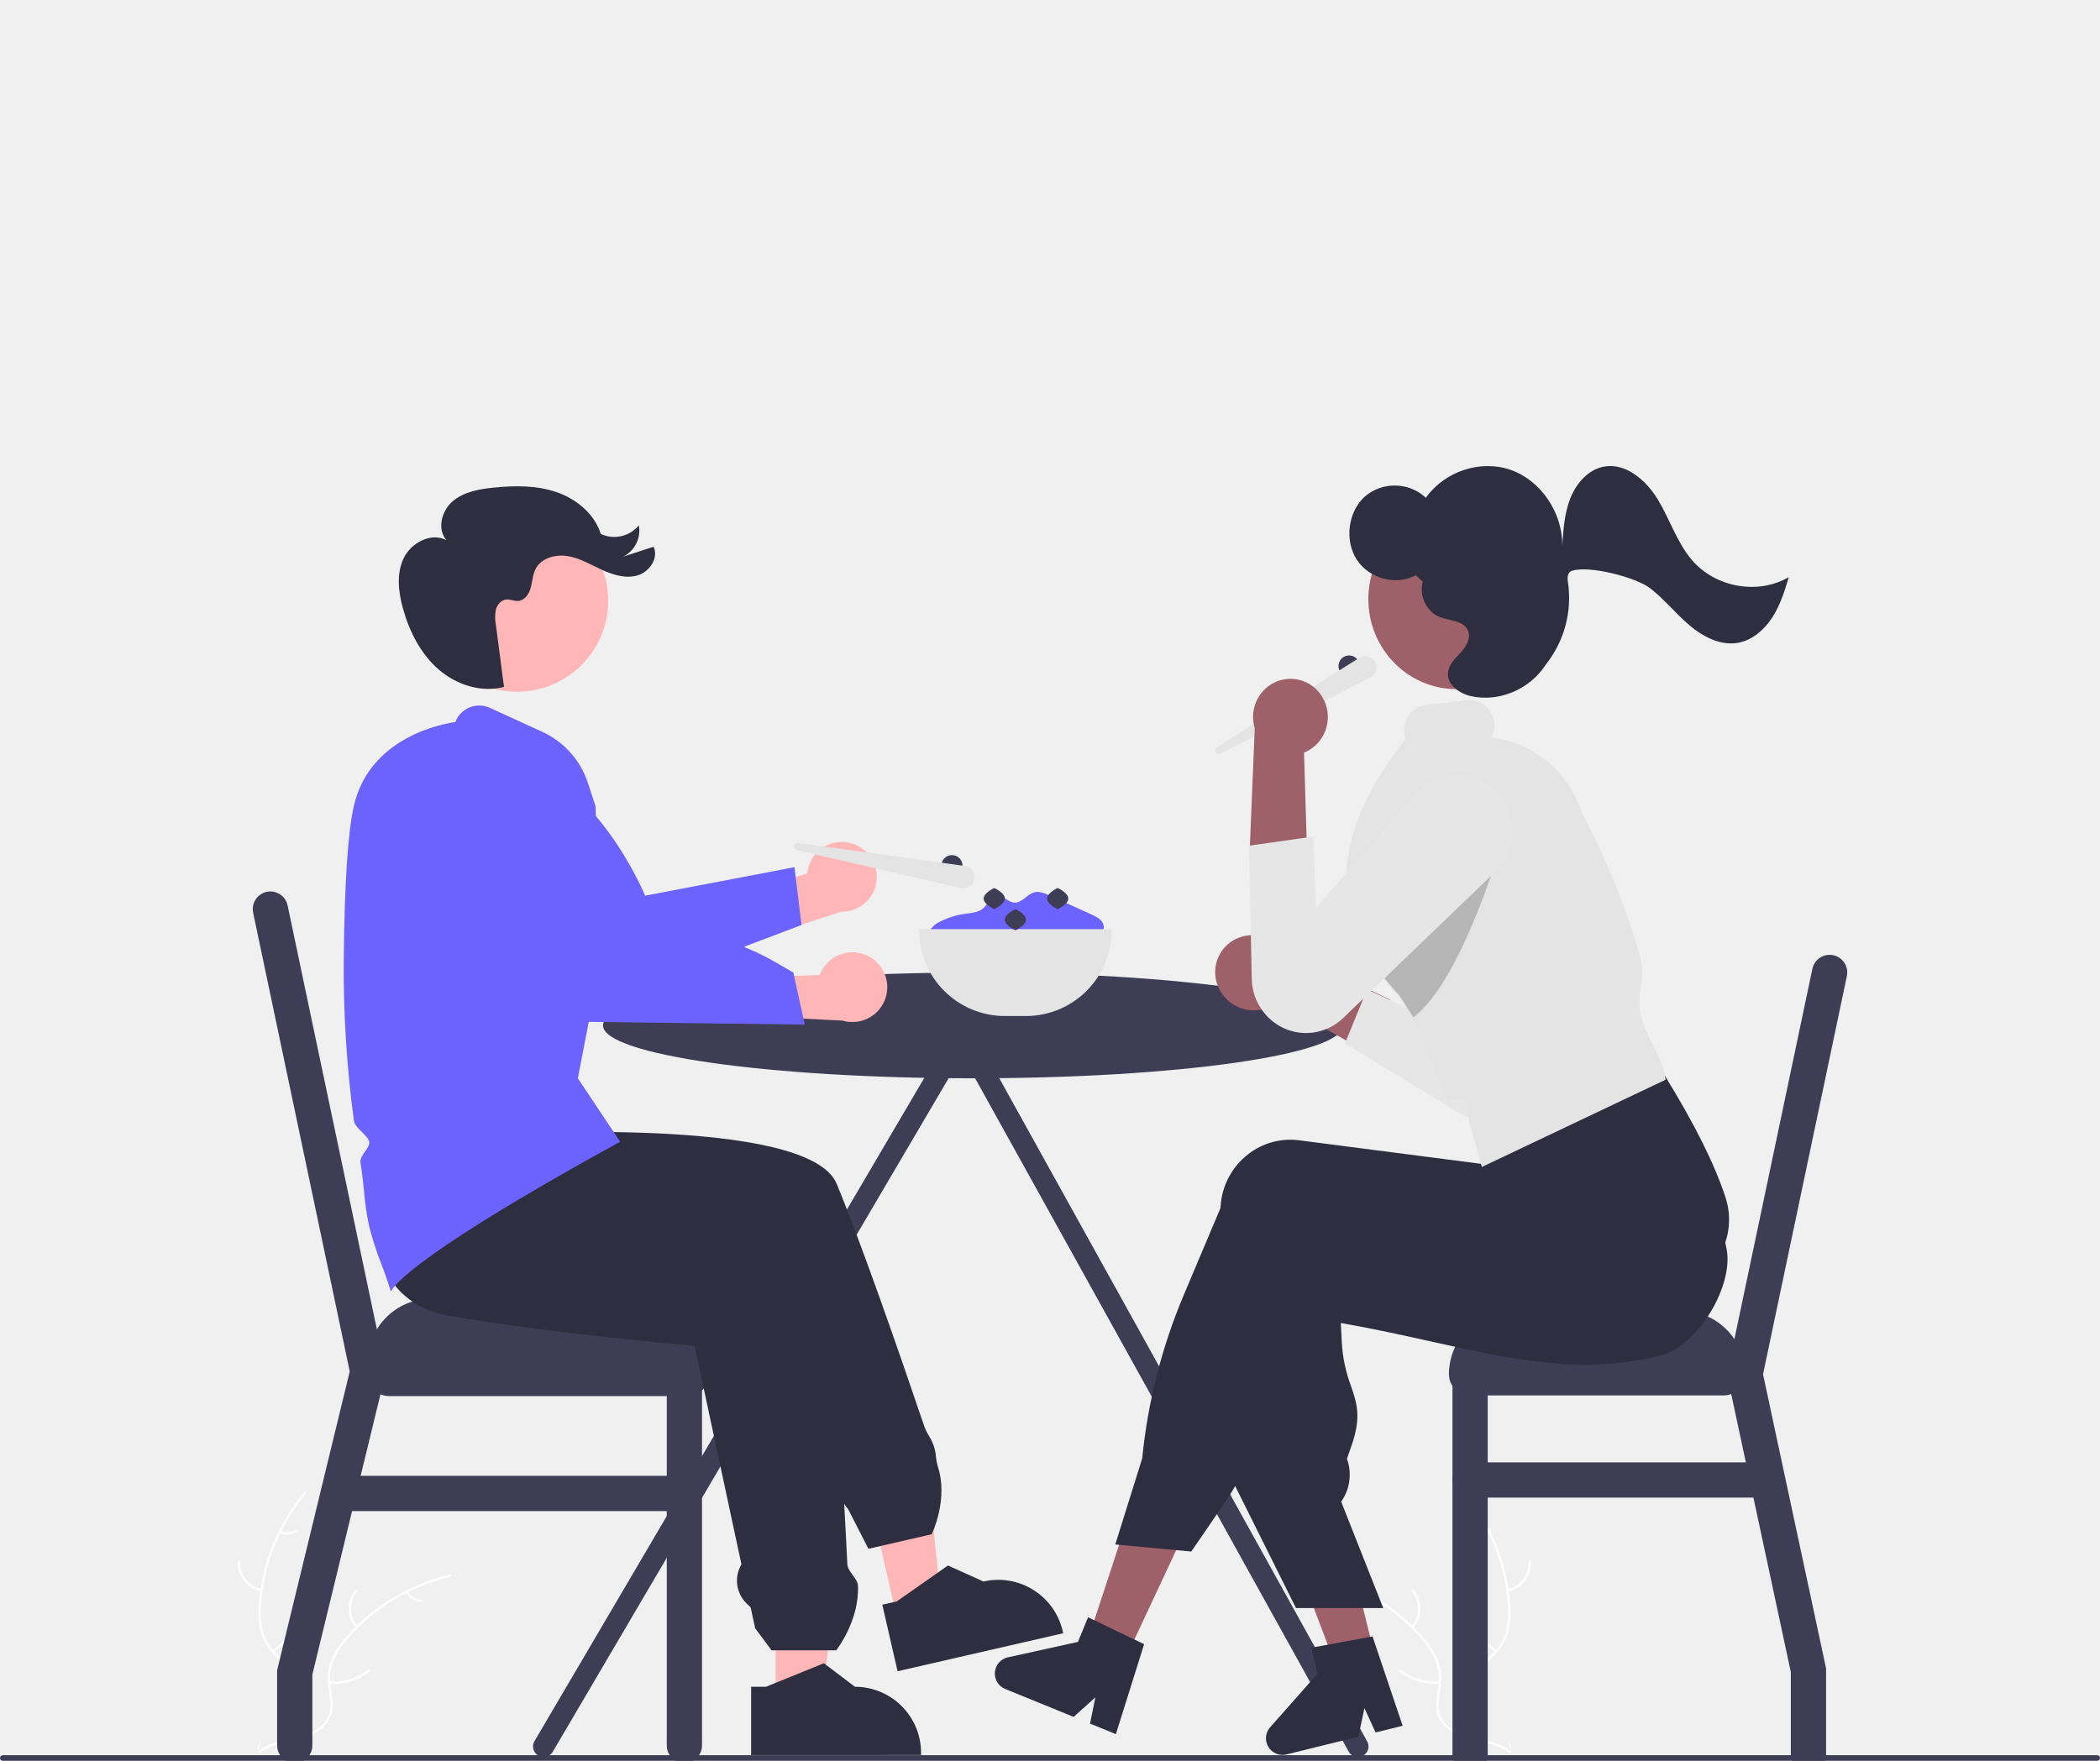
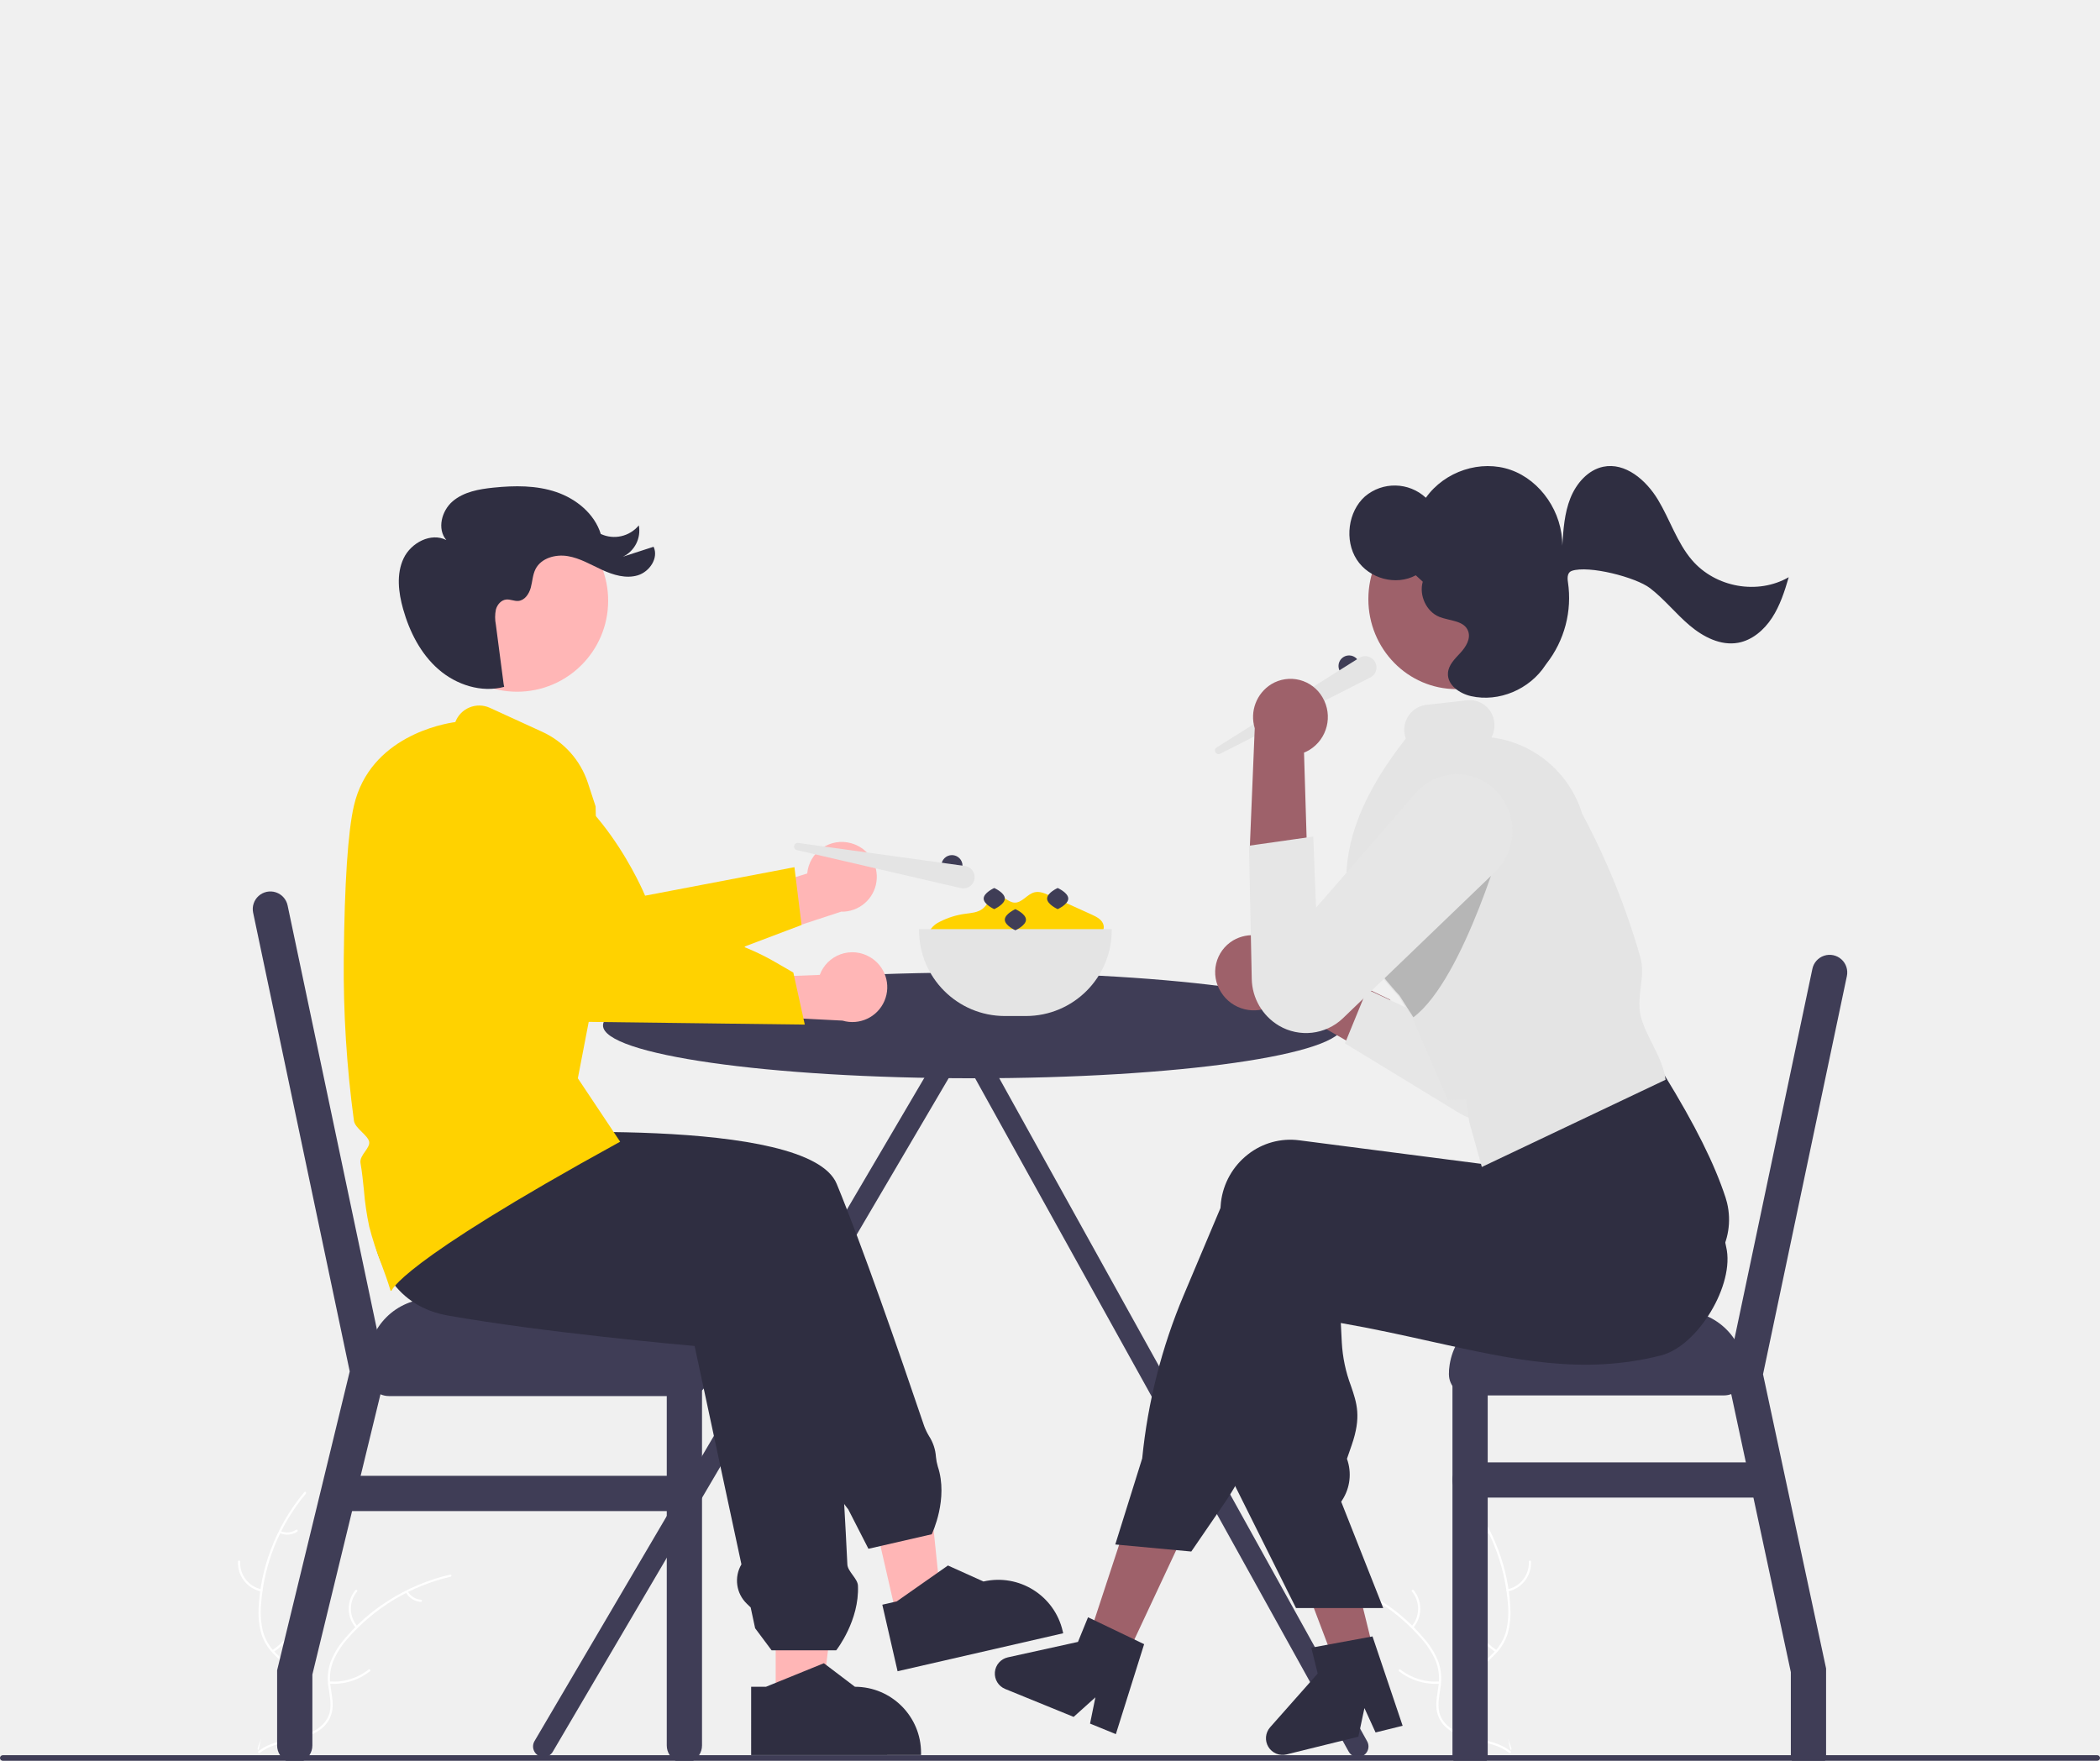
<svg xmlns="http://www.w3.org/2000/svg" data-name="Layer 1" width="893.68" height="749.53" viewBox="0 0 893.68 749.53">
  <path d="M734.918,816.384,567.506,514.546a4.503,4.503,0,0,0-2.234-3.608,4.451,4.451,0,0,0-2.418-.584c-.027-.002-.054-0-.082-.002-.027.002-.055-0-.082.002a4.442,4.442,0,0,0-4.633,4.048L380.625,816.384a4.5,4.5,0,1,0,7.794,4.5L562.652,524.348,727.125,820.884a4.5,4.5,0,1,0,7.794-4.5Z" transform="translate(-153.1599 -75.23499)" fill="#3f3d56" />
  <polygon points="381.871 689.362 400.794 685.02 393.053 609.967 365.125 616.374 381.871 689.362" fill="#ffb6b6" />
  <path d="M549.661,728.34l-26.929,6.178-8.61-16.827-.488-.597a26.776,26.776,0,0,1-6.015-16.579L485.236,641.308l-1.83-.87a11.022,11.022,0,0,1-4.523-15.936l-2.37-6.268-66.862.123-.067-.019-82.106-23.032,8.621-51.391L359.196,558.444c7.611-.494,137.98-8.498,150.024,20.718,10.725,26.018,26.18,70.467,37.257,103.174a25.533,25.533,0,0,0,2.051,4.225,18.443,18.443,0,0,1,2.937,8.865,21.594,21.594,0,0,0,.783,4.056c4.604,13.762-2.41,28.494-2.481,28.642Z" transform="translate(-153.1599 -75.23499)" fill="#2f2e41" />
  <path d="M528.638,758.322l6.152-1.412,21.779-15.278,15.114,6.814.002-0a28.146,28.146,0,0,1,33.725,21.139l.204.891-70.478,16.17Z" transform="translate(-153.1599 -75.23499)" fill="#2f2e41" />
  <path d="M249.245,760.007c1.924-20.941,14.19-41.907,33.864-49.334a96.89,96.89,0,0,0,2.14,66.487c3.322,8.17,7.868,16.911,5.26,25.336-1.622,5.242-5.871,9.35-10.683,11.988-4.812,2.638-10.204,3.994-15.528,5.325l-1.027.907C254.144,801.771,247.321,780.948,249.245,760.007Z" transform="translate(-153.1599 -75.23499)" fill="#f0f0f0" />
  <path d="M283.319,711.061a82.814,82.814,0,0,0-19.081,47.245,35.663,35.663,0,0,0,.764,11.148,20.454,20.454,0,0,0,5.389,9.319c2.373,2.444,5.083,4.67,6.82,7.648a12.524,12.524,0,0,1,.94,10.199c-1.314,4.199-4.059,7.675-6.861,10.981-3.111,3.671-6.401,7.434-7.621,12.208-.148.578-1.036.315-.889-.262,2.121-8.305,9.959-13.235,13.53-20.768,1.666-3.515,2.283-7.554.5-11.15-1.56-3.145-4.352-5.443-6.776-7.897a21.826,21.826,0,0,1-5.609-8.915,32.969,32.969,0,0,1-1.19-11.077,80.345,80.345,0,0,1,5.081-24.592,84.283,84.283,0,0,1,14.368-24.761c.382-.456,1.015.222.635.675Z" transform="translate(-153.1599 -75.23499)" fill="#fff" />
  <path d="M264.308,752.692a12.425,12.425,0,0,1-9.871-12.705.464.464,0,0,1,.927.017,11.505,11.505,0,0,0,9.206,11.8c.584.119.319,1.008-.262.889Z" transform="translate(-153.1599 -75.23499)" fill="#fff" />
  <path d="M269.025,777.692a23.948,23.948,0,0,0,10.246-14.128c.15-.578,1.039-.315.889.262a24.909,24.909,0,0,1-10.692,14.68c-.504.321-.944-.495-.443-.814Z" transform="translate(-153.1599 -75.23499)" fill="#fff" />
  <path d="M272.546,726.985a7.033,7.033,0,0,0,6.651-.552c.5-.327.94.489.443.814a7.881,7.881,0,0,1-7.356.627.479.479,0,0,1-.313-.576.466.466,0,0,1,.576-.313Z" transform="translate(-153.1599 -75.23499)" fill="#fff" />
  <path d="M344.939,745.98c-.306.213-.612.427-.918.648a92.622,92.622,0,0,0-11.54,9.621c-.281.267-.562.542-.835.817A97.644,97.644,0,0,0,311.383,786.761a94.824,94.824,0,0,0-4.76,13.599c-1.711,6.418-3.056,13.512-6.681,18.833a16.267,16.267,0,0,1-1.216,1.604L264.458,821.898c-.079-.037-.158-.065-.238-.102l-1.366.107c.047-.244.101-.496.149-.74.027-.142.061-.284.088-.425.02-.095.041-.189.054-.276.007-.032.014-.063.021-.087.013-.086.034-.165.047-.244q.449-2.116.928-4.233c-0-.008-0-.008.007-.016a139.425,139.425,0,0,1,10.738-31.165c.147-.294.294-.596.457-.891a90.484,90.484,0,0,1,7.728-12.583,79.992,79.992,0,0,1,5.129-6.261,66.518,66.518,0,0,1,16.237-12.997c12.082-6.884,26.231-9.827,39.493-6.285C344.268,745.79,344.6,745.881,344.939,745.98Z" transform="translate(-153.1599 -75.23499)" fill="#f0f0f0" />
  <path d="M344.876,746.418a82.814,82.814,0,0,0-43.679,26.235,35.663,35.663,0,0,0-6.102,9.361,20.454,20.454,0,0,0-1.308,10.685c.423,3.38,1.247,6.789.84,10.213a12.524,12.524,0,0,1-5.39,8.709c-3.577,2.561-7.862,3.684-12.09,4.637-4.694,1.058-9.587,2.082-13.434,5.159-.466.373-1.017-.372-.552-.745,6.694-5.353,15.92-4.572,23.306-8.436,3.447-1.803,6.371-4.656,7.112-8.602.648-3.45-.198-6.966-.656-10.385a21.826,21.826,0,0,1,.889-10.495,32.969,32.969,0,0,1,5.719-9.561A80.345,80.345,0,0,1,318.396,756.616,84.283,84.283,0,0,1,344.775,745.496c.58-.134.677.788.101.921Z" transform="translate(-153.1599 -75.23499)" fill="#fff" />
  <path d="M304.632,768.211a12.425,12.425,0,0,1-.232-16.087c.381-.459,1.112.112.73.571a11.505,11.505,0,0,0,.246,14.964c.395.447-.352.996-.745.552Z" transform="translate(-153.1599 -75.23499)" fill="#fff" />
  <path d="M293.347,791.012a23.948,23.948,0,0,0,16.687-5.112c.467-.371,1.019.374.552.745a24.909,24.909,0,0,1-17.375,5.284c-.596-.047-.456-.963.136-.917Z" transform="translate(-153.1599 -75.23499)" fill="#fff" />
  <path d="M326.687,752.645a7.033,7.033,0,0,0,5.643,3.563c.596.039.456.956-.136.917a7.881,7.881,0,0,1-6.251-3.928.479.479,0,0,1,.096-.648.466.466,0,0,1,.648.096Z" transform="translate(-153.1599 -75.23499)" fill="#fff" />
  <path d="M809.895,760.007c-1.924-20.941-14.19-41.907-33.864-49.334a96.89,96.89,0,0,1-2.14,66.487c-3.322,8.17-7.868,16.911-5.26,25.336,1.622,5.242,5.871,9.35,10.683,11.988,4.812,2.638,10.204,3.994,15.528,5.325l1.027.907C804.996,801.771,811.819,780.948,809.895,760.007Z" transform="translate(-153.1599 -75.23499)" fill="#f0f0f0" />
  <path d="M775.821,711.061a82.814,82.814,0,0,1,19.081,47.245,35.663,35.663,0,0,1-.764,11.148,20.454,20.454,0,0,1-5.389,9.319c-2.373,2.444-5.083,4.67-6.82,7.648a12.524,12.524,0,0,0-.94,10.199c1.314,4.199,4.059,7.675,6.861,10.981,3.111,3.671,6.401,7.434,7.621,12.208.148.578,1.036.315.889-.262-2.121-8.305-9.959-13.235-13.53-20.768-1.666-3.515-2.283-7.554-.5-11.15,1.56-3.145,4.352-5.443,6.776-7.897a21.826,21.826,0,0,0,5.609-8.915,32.97,32.97,0,0,0,1.19-11.077,80.345,80.345,0,0,0-5.081-24.592,84.283,84.283,0,0,0-14.368-24.761c-.382-.456-1.015.222-.635.675Z" transform="translate(-153.1599 -75.23499)" fill="#fff" />
  <path d="M794.832,752.692a12.425,12.425,0,0,0,9.871-12.705.464.464,0,0,0-.927.017,11.505,11.505,0,0,1-9.206,11.8c-.584.119-.319,1.008.262.889Z" transform="translate(-153.1599 -75.23499)" fill="#fff" />
  <path d="M790.115,777.692a23.948,23.948,0,0,1-10.246-14.128c-.15-.578-1.039-.315-.889.262a24.909,24.909,0,0,0,10.692,14.68c.504.321.944-.495.443-.814Z" transform="translate(-153.1599 -75.23499)" fill="#fff" />
  <path d="M786.594,726.985a7.033,7.033,0,0,1-6.651-.552c-.5-.327-.94.489-.443.814a7.881,7.881,0,0,0,7.356.627.479.479,0,0,0,.313-.576.466.466,0,0,0-.576-.313Z" transform="translate(-153.1599 -75.23499)" fill="#fff" />
  <path d="M714.201,745.98c.306.213.612.427.918.648a92.622,92.622,0,0,1,11.54,9.621c.281.267.562.542.835.817A97.644,97.644,0,0,1,747.757,786.761a94.824,94.824,0,0,1,4.76,13.599c1.711,6.418,3.056,13.512,6.681,18.833a16.268,16.268,0,0,0,1.216,1.604l34.268,1.101c.079-.037.158-.065.238-.102l1.366.107c-.047-.244-.101-.496-.149-.74-.027-.142-.061-.284-.088-.425-.02-.095-.041-.189-.054-.276-.007-.032-.014-.063-.021-.087-.013-.086-.034-.165-.047-.244q-.449-2.116-.928-4.233c0-.008 0-.008-.007-.016a139.425,139.425,0,0,0-10.738-31.165c-.147-.294-.294-.596-.457-.891a90.484,90.484,0,0,0-7.728-12.583,79.992,79.992,0,0,0-5.129-6.261,66.519,66.519,0,0,0-16.237-12.997c-12.082-6.884-26.231-9.827-39.493-6.285C714.872,745.79,714.54,745.881,714.201,745.98Z" transform="translate(-153.1599 -75.23499)" fill="#f0f0f0" />
  <path d="M714.264,746.418a82.814,82.814,0,0,1,43.679,26.235,35.663,35.663,0,0,1,6.102,9.361A20.454,20.454,0,0,1,765.353,792.698c-.423,3.38-1.247,6.789-.84,10.213a12.524,12.524,0,0,0,5.39,8.709c3.577,2.561,7.862,3.684,12.09,4.637,4.694,1.058,9.587,2.082,13.434,5.159.466.373,1.017-.372.552-.745-6.694-5.353-15.92-4.572-23.306-8.436-3.447-1.803-6.371-4.656-7.112-8.602-.648-3.45.198-6.966.656-10.385a21.826,21.826,0,0,0-.889-10.495,32.969,32.969,0,0,0-5.719-9.561A80.345,80.345,0,0,0,740.744,756.616,84.283,84.283,0,0,0,714.365,745.496c-.58-.134-.677.788-.101.921Z" transform="translate(-153.1599 -75.23499)" fill="#fff" />
  <path d="M754.508,768.211a12.425,12.425,0,0,0,.232-16.087c-.381-.459-1.112.112-.73.571a11.505,11.505,0,0,1-.246,14.964c-.395.447.352.996.745.552Z" transform="translate(-153.1599 -75.23499)" fill="#fff" />
  <path d="M765.793,791.012a23.948,23.948,0,0,1-16.687-5.112c-.467-.371-1.019.374-.552.745a24.909,24.909,0,0,0,17.375,5.284c.596-.047.456-.963-.136-.917Z" transform="translate(-153.1599 -75.23499)" fill="#fff" />
  <path d="M732.453,752.645a7.033,7.033,0,0,1-5.643,3.563c-.596.039-.456.956.136.917a7.881,7.881,0,0,0,6.251-3.928.479.479,0,0,0-.096-.648.466.466,0,0,0-.648.096Z" transform="translate(-153.1599 -75.23499)" fill="#fff" />
  <path d="M1046.84,823.575a1.193,1.193,0,0,1-1.19,1.19H154.35a1.19,1.19,0,1,1,0-2.38h891.3A1.193,1.193,0,0,1,1046.84,823.575Z" transform="translate(-153.1599 -75.23499)" fill="#3f3d56" />
  <circle cx="574.112" cy="283.5" r="4.5" fill="#3f3d56" />
  <path d="M670.923,393.397l60.667-38.114a4.796,4.796,0,1,1,4.725,8.336l-63.869,32.465a1.546,1.546,0,0,1-1.523-2.687Z" transform="translate(-153.1599 -75.23499)" fill="#e4e4e4" />
-   <path d="M549.212,475.467a4.202,4.202,0,0,1,.069-4.79,9.891,9.891,0,0,1,3.966-3.145,33.101,33.101,0,0,1,10.349-3.27c2.74-.389,5.731-.513,7.857-2.286,2.112-1.761,3.289-5.054,6.025-5.329,2.645-.266,4.679,2.629,7.331,2.809,3.269.222,5.41-3.605,8.591-4.39,2.13-.525,4.319.402,6.317,1.308l11.987,5.438,6.144,2.787c2.146.974,4.566,2.285,4.972,4.606.557,3.19-2.991,5.441-6.024,6.573a96.97,96.97,0,0,1-67.125.008" transform="translate(-153.1599 -75.23499)" fill="#6c63ff" />
+   <path d="M549.212,475.467a4.202,4.202,0,0,1,.069-4.79,9.891,9.891,0,0,1,3.966-3.145,33.101,33.101,0,0,1,10.349-3.27c2.74-.389,5.731-.513,7.857-2.286,2.112-1.761,3.289-5.054,6.025-5.329,2.645-.266,4.679,2.629,7.331,2.809,3.269.222,5.41-3.605,8.591-4.39,2.13-.525,4.319.402,6.317,1.308l11.987,5.438,6.144,2.787c2.146.974,4.566,2.285,4.972,4.606.557,3.19-2.991,5.441-6.024,6.573a96.97,96.97,0,0,1-67.125.008" transform="translate(-153.1599 -75.23499)" fill="#ffd200" />
  <ellipse cx="414.112" cy="436.5" rx="157.5" ry="22.5" fill="#3f3d56" />
  <rect x="616.612" y="576" width="126" height="18" rx="9" fill="#3f3d56" />
  <path d="M939.111,490.775l-35.67,169.45,9.29,43.37,17.54,81.85v36.79a.776.776,0,0,1-.01.15,6.935,6.935,0,0,1-.44,2.38H915.722a6.935,6.935,0,0,1-.44-2.38.775.775,0,0,1-.01-.15v-35.21l-15.92-74.29-3.22-15-6.23-29.07-1.8-8.42v-.01l1.78-8.44,1.37-6.51,33.18-157.59a7.5,7.5,0,1,1,14.68,3.08Z" transform="translate(-153.1599 -75.23499)" fill="#3f3d56" />
  <path d="M786.272,660.235v162a.776.776,0,0,1-.01.15,6.935,6.935,0,0,1-.44,2.38H771.722a6.935,6.935,0,0,1-.44-2.38.775.775,0,0,1-.01-.15v-162a7.5,7.5,0,0,1,15,0Z" transform="translate(-153.1599 -75.23499)" fill="#3f3d56" />
  <path d="M643.612,558h72a27,27,0,0,1,27,27v0a0,0,0,0,1,0,0h-126a0,0,0,0,1,0,0v0A27,27,0,0,1,643.612,558Z" fill="#3f3d56" />
  <path d="M904.772,712.735h-126a7.5,7.5,0,0,1,0-15h126a7.5,7.5,0,0,1,0,15Z" transform="translate(-153.1599 -75.23499)" fill="#3f3d56" />
  <rect x="309.681" y="648.78" width="145.091" height="20.727" rx="9" transform="translate(611.2922 1243.053) rotate(-180)" fill="#3f3d56" />
  <path d="M317.372,659.265l-2.3,9.48-8.44,34.72-3.64,15-16.9,69.58v30.19a7.392,7.392,0,0,1-1.26,4.15,7.241,7.241,0,0,1-2.57,2.38h-7.34a7.242,7.242,0,0,1-2.57-2.38,7.393,7.393,0,0,1-1.26-4.15v-31.99l18.78-77.3L301.992,659.025l-41.1-195.25a7.495,7.495,0,1,1,14.67-3.08l37.99,180.43,1.75,8.32,2.04,9.7Z" transform="translate(-153.1599 -75.23499)" fill="#3f3d56" />
  <path d="M451.912,659.145v159.09a7.389,7.389,0,0,1-1.26,4.15,7.242,7.242,0,0,1-2.57,2.38h-7.35a7.299,7.299,0,0,1-2.56-2.38,7.392,7.392,0,0,1-1.26-4.15V659.145a7.5,7.5,0,1,1,15,0Z" transform="translate(-153.1599 -75.23499)" fill="#3f3d56" />
  <path d="M309.681,628.053H454.772a0,0,0,0,1,0,0v4.091a27,27,0,0,1-27,27h-91.091a27,27,0,0,1-27-27v-4.091A0,0,0,0,1,309.681,628.053Z" transform="translate(611.2922 1211.962) rotate(-180)" fill="#3f3d56" />
  <path d="M444.408,718.462H299.317a7.5,7.5,0,0,1,0-15H444.408a7.5,7.5,0,0,1,0,15Z" transform="translate(-153.1599 -75.23499)" fill="#3f3d56" />
  <polygon points="477.713 708.651 461.95 701.112 483.603 635.223 506.869 646.349 477.713 708.651" fill="#9e616a" />
  <polygon points="584.542 702.683 567.592 706.865 543.033 642.018 568.051 635.845 584.542 702.683" fill="#9e616a" />
  <path d="M672.735,497.502a16.433,16.433,0,0,0,22.262,5.585,15.742,15.742,0,0,0,2.112-1.531l49.836,28.6L744.781,500.798l-46.994-22.658a16.372,16.372,0,0,0-19.86-2.587A15.755,15.755,0,0,0,672.735,497.502Z" transform="translate(-153.1599 -75.23499)" fill="#9e616a" />
  <path d="M725.519,519.387l8.81,5.369,39.564,24.126a23.328,23.328,0,0,0,32.162-7.423,22.825,22.825,0,0,0,2.909-16.113L791.38,437.492a24.377,24.377,0,0,0-32-18.499,23.209,23.209,0,0,0-14.644,28.195l18.387,62.347-28.185-13.141Z" transform="translate(-153.1599 -75.23499)" fill="#e6e6e6" />
  <path d="M704.691,759.745l-27.124-54.399.003-.125,2.678-99.776c.033-.887.105-1.779.213-2.656A30.352,30.352,0,0,1,692.01,582.364a29.165,29.165,0,0,1,21.754-5.949l77.56,10.037,2.69-10.999.501-.183,74.314-27.235.428.697c9.733,15.836,16.537,47.47,18.39,56.788l.027.134c.039.196.062.315.071.35,3.826,15.901-11.982,42.241-27.729,46.2-33.17,8.455-62.836,1.86-97.186-5.778-12.317-2.74-25.047-5.571-39.069-8.019l.417,8.252a61.84,61.84,0,0,0,3.912,18.562c2.5,7.322,4.475,13.106.299,25.165l-2.02,5.833a19.884,19.884,0,0,1-2.045,17.629l-.406.621L741.805,759.735Z" transform="translate(-153.1599 -75.23499)" fill="#2f2e41" />
  <path d="M660.125,735.688l-32.345-3.006,11.459-36.647a239.265,239.265,0,0,1,17.674-69.517l15.63-37.042c.036-.824.105-1.654.206-2.467a30.347,30.347,0,0,1,11.548-20.425,29.181,29.181,0,0,1,21.753-5.949l77.446,10.022,3.373-28.311,74.334-9.947.34.554c12.993,21.14,21.242,37.69,25.959,52.083.237.734.447,1.483.627,2.229,3.852,16.008-5.763,32.238-21.434,36.179-39.935,10.182-87.957,9.899-151.096-.894L685.044,695.27a111.676,111.676,0,0,1-10.793,19.796Z" transform="translate(-153.1599 -75.23499)" fill="#2f2e41" />
  <ellipse cx="619.789" cy="255.037" rx="37.467" ry="38.302" fill="#9e616a" />
  <path d="M783.768,571.994l-5.376-19.259-1.322-9.5-7.727.258-15.165-35.003-5.89-9.23q-1.802-1.897-3.265-3.648a82.226,82.226,0,0,1-14.555-23.438,61.581,61.581,0,0,1-4.261-19.301c-1.099-19.558,7.145-40.25,25.206-63.254a10.854,10.854,0,0,1-.588-2.522,10.671,10.671,0,0,1,9.278-11.814l17.419-1.956a10.281,10.281,0,0,1,7.623,2.223,10.688,10.688,0,0,1,3.948,7.255,10.928,10.928,0,0,1-1.232,6.319,46.52,46.52,0,0,1,38.61,32.489A308.947,308.947,0,0,1,851.252,482.818c1.193,4.158.662,8.442.148,12.585-.474,3.827-.965,7.785-.14,11.729.839,4.012,2.857,8.036,4.994,12.297,2.448,4.88,4.978,9.926,5.662,15.069l.048.361Z" transform="translate(-153.1599 -75.23499)" fill="#e4e4e4" />
  <path d="M730.931,471.984a81.957,81.957,0,0,0,14.476,23.306c1.045,1.248,2.148,2.473,3.303,3.701l5.927,9.3c21.848-16.377,39.55-80.858,39.55-80.858l-24.651-4.795Z" transform="translate(-153.1599 -75.23499)" opacity="0.2" style="isolation:isolate" />
  <path d="M716.007,372.152a16.471,16.471,0,0,1-5.562,22.29,15.804,15.804,0,0,1-2.345,1.15l1.745,57.435-24.872-15.657,2.156-52.141a16.425,16.425,0,0,1,7.075-18.763A15.719,15.719,0,0,1,716.007,372.152Z" transform="translate(-153.1599 -75.23499)" fill="#9e616a" />
  <path d="M712.031,431.347l-27.352,3.889,1.176,56.642a23.699,23.699,0,0,0,11.586,19.972h0a22.708,22.708,0,0,0,27.125-3.08l64.575-62.112a24.484,24.484,0,0,0,1.804-33.62h0a23.22,23.22,0,0,0-33.268-2.278,23.822,23.822,0,0,0-1.818,1.811l-42.639,49.052Z" transform="translate(-153.1599 -75.23499)" fill="#e6e6e6" />
  <polygon points="330.104 725.568 349.518 725.567 358.754 650.683 330.101 650.684 330.104 725.568" fill="#ffb6b6" />
  <circle cx="220.061" cy="255.703" r="38.748" fill="#ffb6b6" />
  <path d="M509.014,777.735H481.522l-7.009-9.395-1.897-8.852-1.633-1.58a13.628,13.628,0,0,1-2.298-16.76l-19.925-92.961c-5.218-.459-64.069-5.721-104.978-12.961-10.47-1.853-18.644-6.942-24.296-15.126-13.888-20.111-7.939-52.651-7.877-52.977l.069-.363.367-.042,95.555-10.725.129.061c3.171,1.502,77.801,36.932,89.997,49.127,5.507,5.507,17.794,38.228,20.545,73.014.493,6.231-1.281,12.578-2.995,18.716-1.605,5.743-3.263,11.681-2.936,17.294.506,8.662.985,17.748,1.425,27.005.07,1.475,1.182,3.002,2.256,4.478,1.123,1.542,2.183,2.999,2.251,4.524.653,14.784-9.009,27.208-9.107,27.332Z" transform="translate(-153.1599 -75.23499)" fill="#2f2e41" />
  <path d="M515.274,434.144a14.761,14.761,0,0,0-18.593,12.907l-32.195,10.063,1.343,21.056L511.095,463.321a14.841,14.841,0,0,0,4.179-29.177Z" transform="translate(-153.1599 -75.23499)" fill="#ffb6b6" />
-   <path d="M494.268,468.988l-24.062,9.107-.615,1.194a12.14,12.14,0,0,1-16.353,5.229l0,0-54.084,20.47s-24.153-24.17-41.349-45.741l5.861-36.048a69.057,69.057,0,0,1,8.511-23.726c35.266,7.733,55.51,57.032,55.51,57.032l63.558-12.127Z" transform="translate(-153.1599 -75.23499)" fill="#6c63ff" />
+   <path d="M494.268,468.988l-24.062,9.107-.615,1.194a12.14,12.14,0,0,1-16.353,5.229l0,0-54.084,20.47s-24.153-24.17-41.349-45.741l5.861-36.048a69.057,69.057,0,0,1,8.511-23.726c35.266,7.733,55.51,57.032,55.51,57.032l63.558-12.127Z" transform="translate(-153.1599 -75.23499)" fill="#ffd200" />
  <path d="M367.715,367.615c-9.701,2.62-20.395-.863-27.966-7.471s-12.306-15.97-15.035-25.64c-1.998-7.083-2.946-14.945.208-21.594s11.641-11.135,18.189-7.776c-4.039-4.706-2.021-12.49,2.696-16.516s11.196-5.18,17.366-5.811c8.954-.916,18.203-1.018,26.724,1.883s16.262,9.243,18.929,17.84a13.578,13.578,0,0,0,16.195-3.656,12.301,12.301,0,0,1-6.778,13.338l13.055-4.233c2.245,4.752-1.689,10.634-6.72,12.156s-10.462-.142-15.236-2.34-9.401-4.978-14.586-5.836-11.277.809-13.676,5.486c-1.256,2.45-1.322,5.318-2.051,7.973s-2.577,5.407-5.322,5.624c-1.734.137-3.431-.786-5.16-.597-2.144.234-3.784,2.176-4.355,4.255a16.326,16.326,0,0,0-.015,6.423l3.316,25.348" transform="translate(-153.1599 -75.23499)" fill="#2f2e41" />
-   <path d="M319.709,624.73a.094.094,0,0,1-.022-.002l-.306-.052-.089-.298c-1.114-3.747-2.532-7.583-3.903-11.292a136.16,136.16,0,0,1-5.105-15.736,120.525,120.525,0,0,1-2.256-15.491c-.382-3.78-.778-7.689-1.45-11.538-.299-1.708.833-3.327,1.927-4.892,1.015-1.451,1.973-2.821,1.772-4.118-.206-1.326-1.676-2.782-3.098-4.19-1.558-1.543-3.17-3.14-3.398-4.819a480.113,480.113,0,0,1-4.326-69.164c.321-32,1.767-53.812,4.298-64.831,6.806-29.627,38.249-35.034,43.171-35.701A10.868,10.868,0,0,1,361.623,376.545l22.341,10.227a36.371,36.371,0,0,1,19.338,21.597l3.319,10.118,1.662,67.919L399.07,534.235l18,27C321.136,613.905,320.018,624.73,319.709,624.73Z" transform="translate(-153.1599 -75.23499)" fill="#6c63ff" />
+   <path d="M319.709,624.73a.094.094,0,0,1-.022-.002l-.306-.052-.089-.298c-1.114-3.747-2.532-7.583-3.903-11.292a136.16,136.16,0,0,1-5.105-15.736,120.525,120.525,0,0,1-2.256-15.491c-.382-3.78-.778-7.689-1.45-11.538-.299-1.708.833-3.327,1.927-4.892,1.015-1.451,1.973-2.821,1.772-4.118-.206-1.326-1.676-2.782-3.098-4.19-1.558-1.543-3.17-3.14-3.398-4.819a480.113,480.113,0,0,1-4.326-69.164c.321-32,1.767-53.812,4.298-64.831,6.806-29.627,38.249-35.034,43.171-35.701A10.868,10.868,0,0,1,361.623,376.545l22.341,10.227a36.371,36.371,0,0,1,19.338,21.597l3.319,10.118,1.662,67.919L399.07,534.235l18,27C321.136,613.905,320.018,624.73,319.709,624.73Z" transform="translate(-153.1599 -75.23499)" fill="#ffd200" />
  <path d="M472.817,793.257l6.312-0L503.773,783.235l13.208,10.021h.002A28.146,28.146,0,0,1,545.128,821.4v.915l-72.31.003Z" transform="translate(-153.1599 -75.23499)" fill="#2f2e41" />
  <path d="M523.335,482.612a14.761,14.761,0,0,0-21.317,7.609L468.313,491.535,463.772,507.235l47.917,2.453a14.841,14.841,0,0,0,11.647-27.076Z" transform="translate(-153.1599 -75.23499)" fill="#ffb6b6" />
-   <path d="M495.649,511.381l-34.623-.432-4.383-.059-70.441-.888s-19.129-18.249-35.785-37.038l2.335-16.886a68.991,68.991,0,0,1,23.132-42.716c23.856,15.94,37.691,47.493,37.691,47.493L436.772,471.235h0a101.559,101.559,0,0,1,46.372,13.581l7.628,4.419Z" transform="translate(-153.1599 -75.23499)" fill="#6c63ff" />
+   <path d="M495.649,511.381l-34.623-.432-4.383-.059-70.441-.888s-19.129-18.249-35.785-37.038l2.335-16.886a68.991,68.991,0,0,1,23.132-42.716c23.856,15.94,37.691,47.493,37.691,47.493L436.772,471.235h0a101.559,101.559,0,0,1,46.372,13.581l7.628,4.419Z" transform="translate(-153.1599 -75.23499)" fill="#ffd200" />
  <path d="M750.07,809.859l-11.52,2.843-4.74-10.369-2.582,12.176-30.554,7.54a7.074,7.074,0,0,1-6.993-11.557l20.241-22.873-2.714-10.995,26.042-4.802Z" transform="translate(-153.1599 -75.23499)" fill="#2f2e41" />
  <path d="M628.028,813.414,617.043,808.93l2.273-11.172-9.256,8.322L580.923,794.187a7.074,7.074,0,0,1,1.152-13.459l29.827-6.572,4.28-10.486,23.877,11.45Z" transform="translate(-153.1599 -75.23499)" fill="#2f2e41" />
  <path d="M589.771,507.735h-9a36.541,36.541,0,0,1-36.5-36.5v-.5h82v.5A36.541,36.541,0,0,1,589.771,507.735Z" transform="translate(-153.1599 -75.23499)" fill="#e4e4e4" />
  <path d="M580.772,457.735c0,2.485-4.5,4.5-4.5,4.5s-4.5-2.015-4.5-4.5,4.5-4.5,4.5-4.5S580.772,455.25,580.772,457.735Z" transform="translate(-153.1599 -75.23499)" fill="#3f3d56" />
  <path d="M607.772,457.735c0,2.485-4.5,4.5-4.5,4.5s-4.5-2.015-4.5-4.5,4.5-4.5,4.5-4.5S607.772,455.25,607.772,457.735Z" transform="translate(-153.1599 -75.23499)" fill="#3f3d56" />
  <path d="M589.772,466.735c0,2.485-4.5,4.5-4.5,4.5s-4.5-2.015-4.5-4.5,4.5-4.5,4.5-4.5S589.772,464.25,589.772,466.735Z" transform="translate(-153.1599 -75.23499)" fill="#3f3d56" />
  <circle cx="405.112" cy="368.5" r="4.5" fill="#3f3d56" />
  <path d="M492.826,434.064l70.973,9.802a4.796,4.796,0,1,1-1.74,9.423l-69.794-16.187a1.546,1.546,0,0,1,.561-3.037Z" transform="translate(-153.1599 -75.23499)" fill="#e4e4e4" />
  <path d="M579.07,210.448V75.235h-9V210.448a49.498,49.498,0,0,0-45,49.287V273.235h31.5a18,18,0,0,0,36,0h31.5V259.735A49.498,49.498,0,0,0,579.07,210.448Z" transform="translate(-153.1599 -75.23499)" fill="#f0f0f0" />
  <path d="M694.945,176.645V75.235h-6.75V176.645a37.123,37.123,0,0,0-33.75,36.965V223.735h23.625a13.5,13.5,0,1,0,27,0h23.625V213.61A37.123,37.123,0,0,0,694.945,176.645Z" transform="translate(-153.1599 -75.23499)" fill="#f0f0f0" />
  <path d="M466.945,176.645V75.235h-6.75V176.645a37.123,37.123,0,0,0-33.75,36.965V223.735h23.625a13.5,13.5,0,1,0,27,0h23.625V213.61A37.123,37.123,0,0,0,466.945,176.645Z" transform="translate(-153.1599 -75.23499)" fill="#f0f0f0" />
  <path d="M873.208,313.66c-6.369-7.427-9.396-17.281-14.488-25.714-5.091-8.434-13.951-15.982-23.311-14.019-6.452,1.353-11.438,7.046-13.963,13.394-2.524,6.348-2.997,13.348-3.439,20.205.156-14.093-9.128-27.755-21.918-32.252-12.789-4.497-28.095.519-36.132,11.841a19.529,19.529,0,0,0-25.938-.544c-7.188,6.425-8.779,18.653-3.493,26.848s16.736,11.248,25.137,6.703l2.97,2.732c-1.672,5.847,1.57,12.755,7.021,14.956,4.419,1.785,10.659,1.488,12.312,6.126,1.156,3.241-1.004,6.7-3.302,9.19-2.297,2.49-5.025,5.062-5.301,8.508-.417,5.199,4.956,8.842,9.84,9.939,11.777,2.645,24.845-2.809,31.633-13.202q.196-.301.427-.602a45.48,45.48,0,0,0,9.148-34.775c-.382-2.402.003-4.189,1.659-4.758,7.159-2.459,27.215,2.702,33.285,7.366,6.07,4.664,10.931,10.837,16.778,15.803,5.847,4.965,13.298,8.796,20.722,7.443,5.946-1.083,11.004-5.4,14.406-10.606,3.402-5.207,5.36-11.276,7.114-17.307C901.227,328.529,883.233,325.35,873.208,313.66Z" transform="translate(-153.1599 -75.23499)" fill="#2f2e41" />
</svg>
